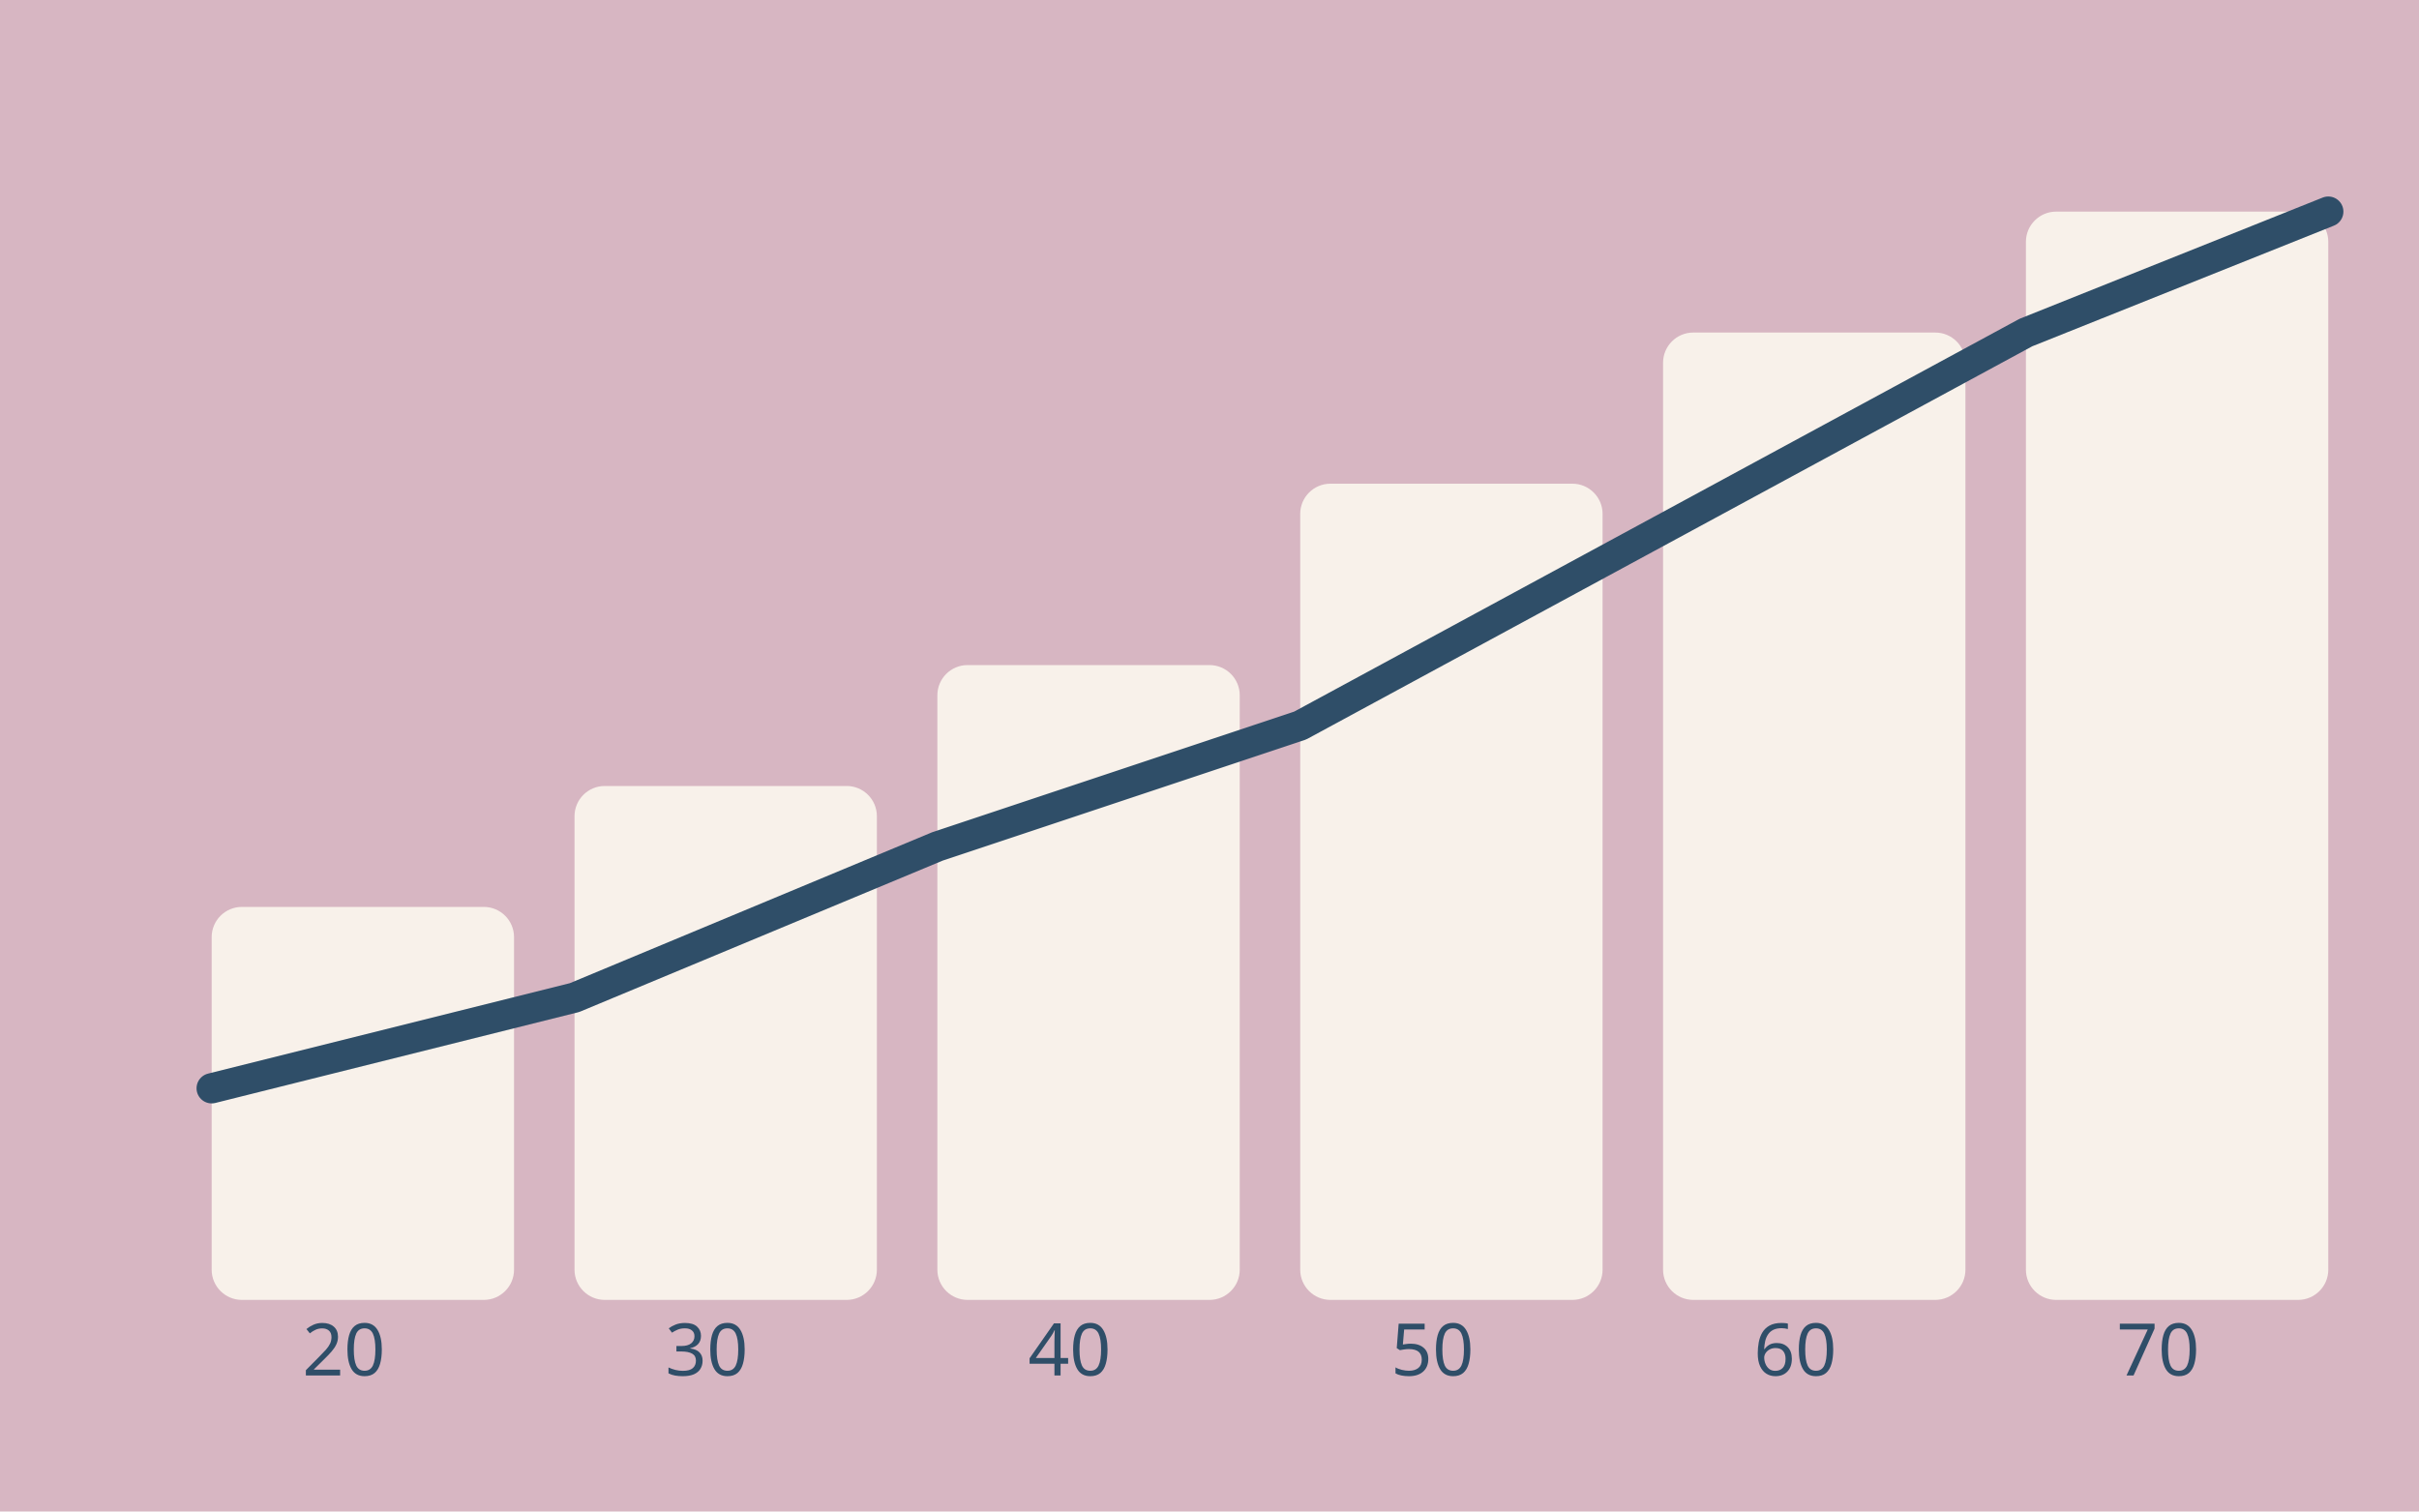
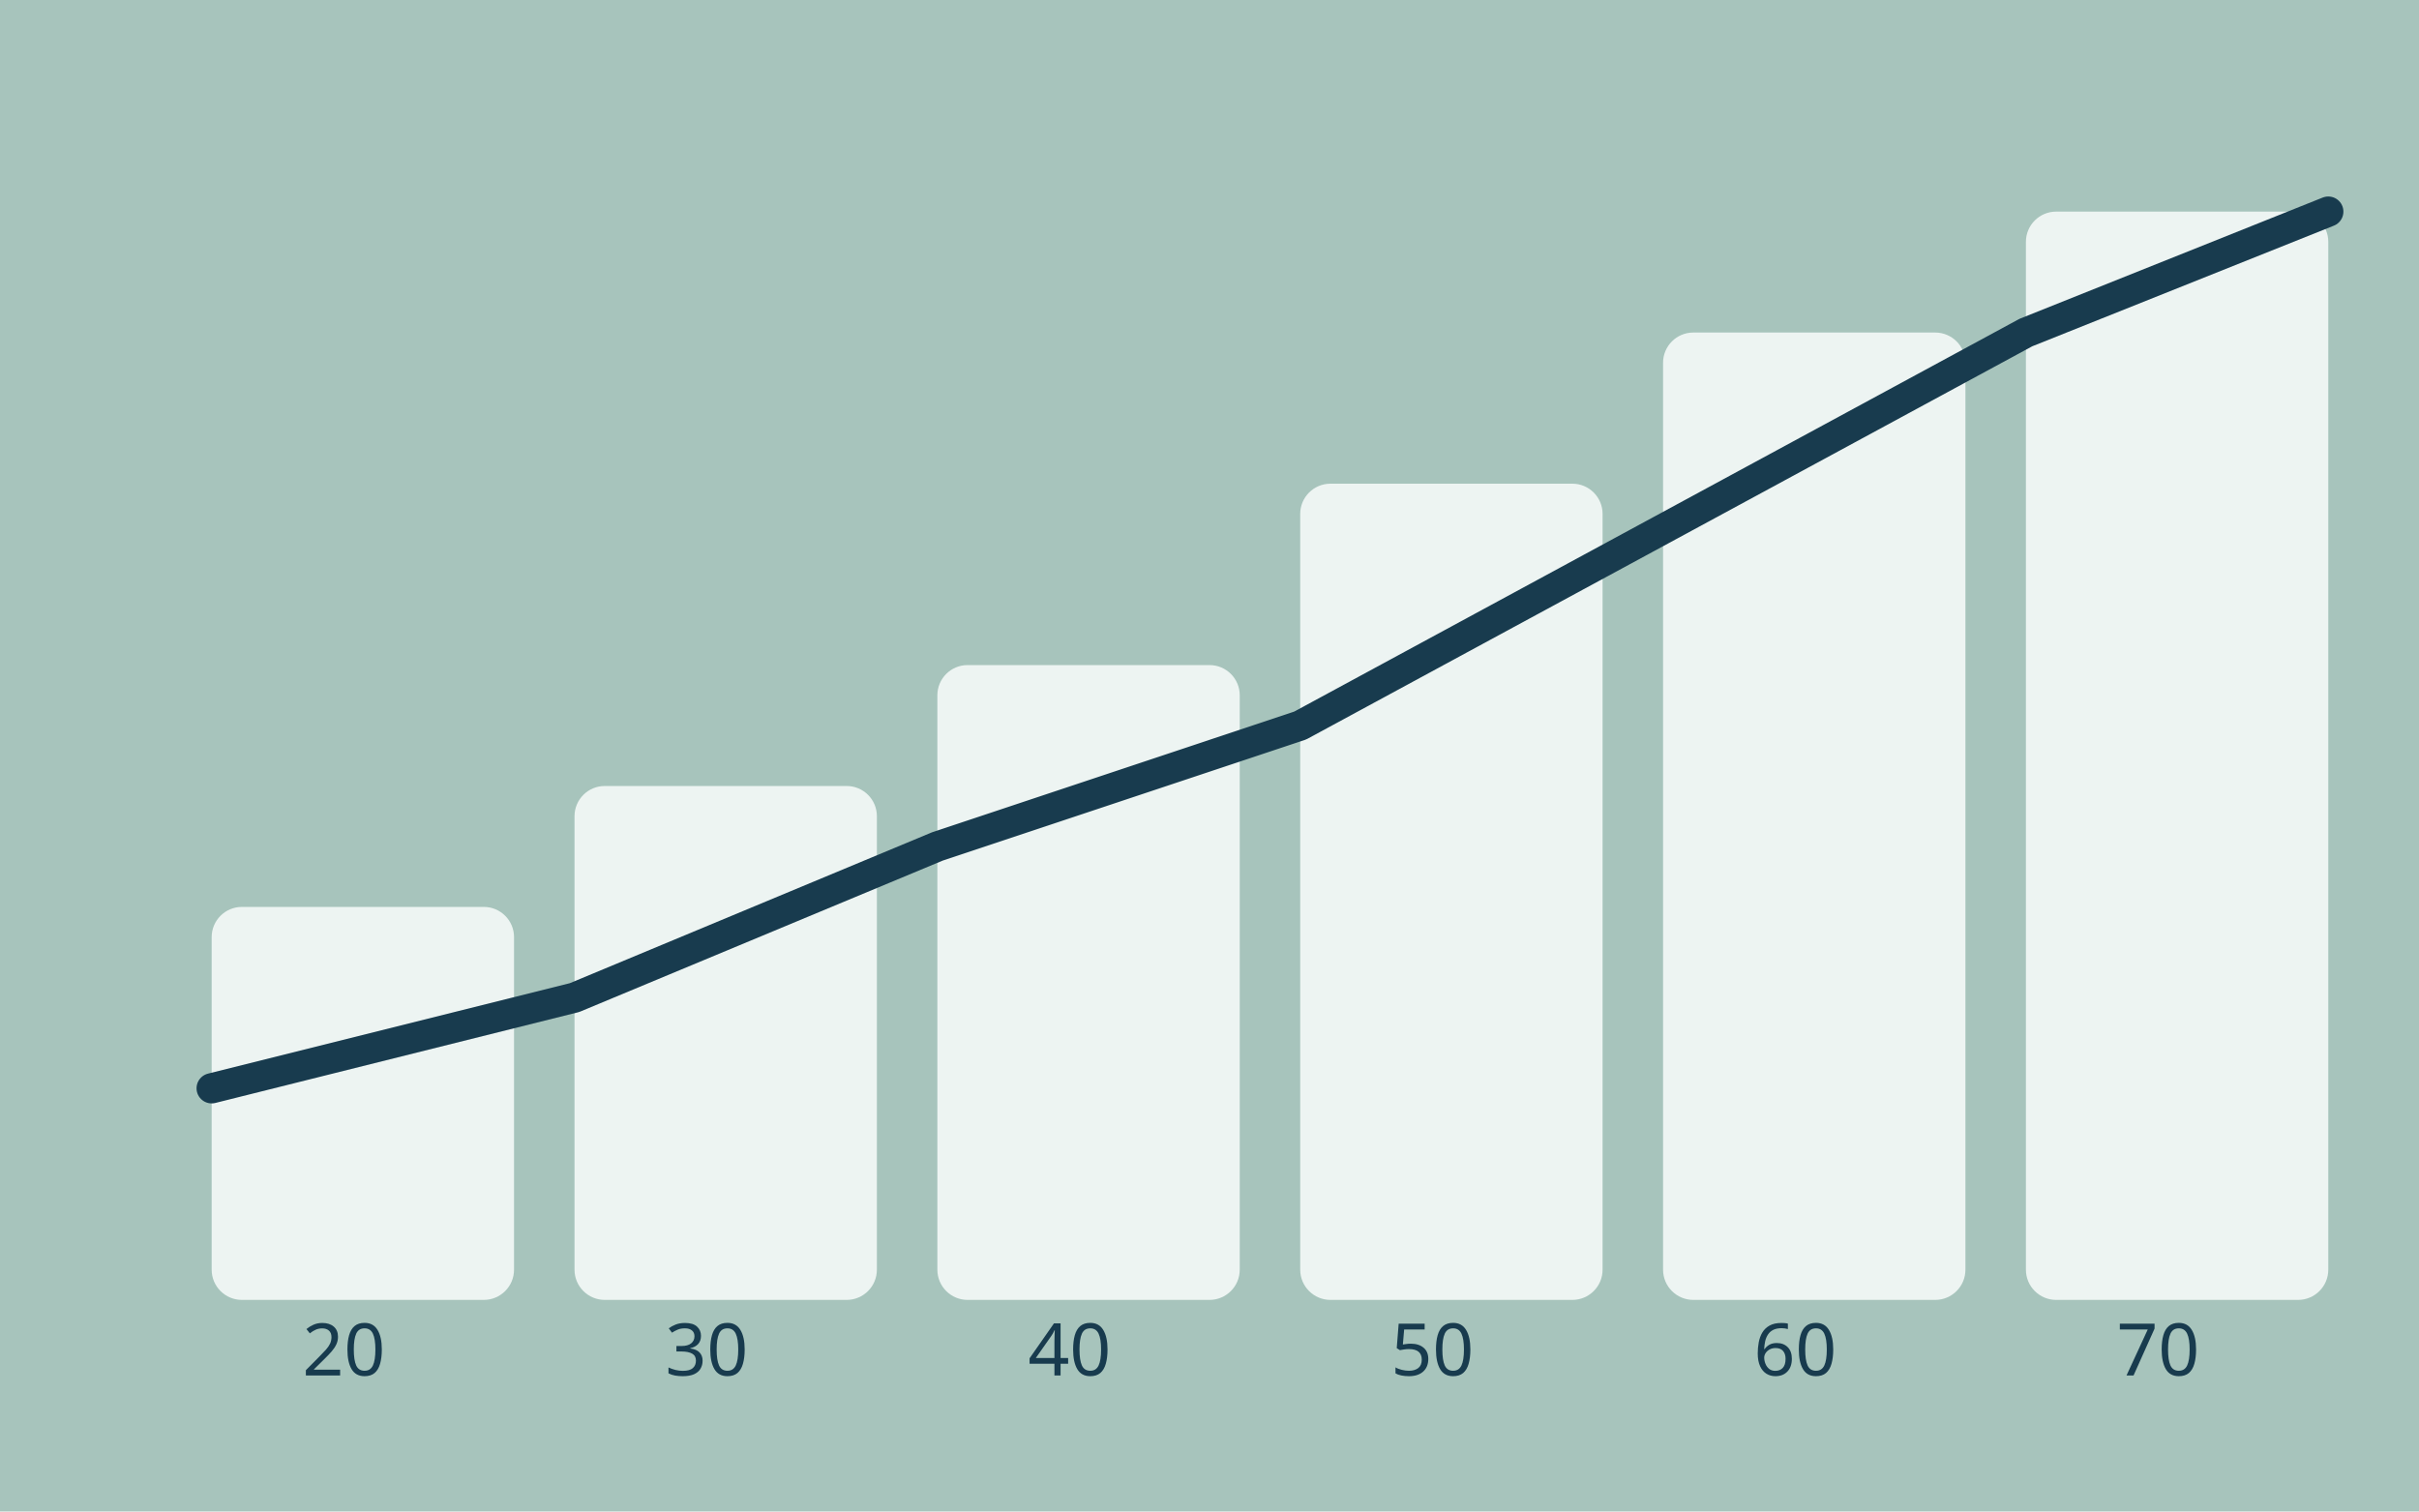
<svg xmlns="http://www.w3.org/2000/svg" viewBox="0 0 800 500" role="img" aria-label="Mortality analysis chart placeholder">
-   <rect width="800" height="500" fill="#d7b6c2" />
-   <g fill="#f8f1ea">
+   <rect width="800" height="500" fill="#a7c4bc" />
+   <g fill="#edf4f2">
    <rect x="70" y="300" width="100" height="130" rx="10" />
    <rect x="190" y="260" width="100" height="170" rx="10" />
    <rect x="310" y="220" width="100" height="210" rx="10" />
    <rect x="430" y="160" width="100" height="270" rx="10" />
    <rect x="550" y="110" width="100" height="320" rx="10" />
    <rect x="670" y="70" width="100" height="360" rx="10" />
  </g>
-   <path d="M70 360L190 330L310 280L430 240L550 175L670 110L770 70" fill="none" stroke="#2f4e68" stroke-width="10" stroke-linecap="round" stroke-linejoin="round" />
-   <g fill="#2f4e68" font-family="Segoe UI, sans-serif" font-size="24">
+   <path d="M70 360L190 330L310 280L430 240L550 175L670 110L770 70" fill="none" stroke="#183b4e" stroke-width="10" stroke-linecap="round" stroke-linejoin="round" />
+   <g fill="#183b4e" font-family="Segoe UI, sans-serif" font-size="24">
    <text x="100" y="455">20</text>
    <text x="220" y="455">30</text>
    <text x="340" y="455">40</text>
    <text x="460" y="455">50</text>
    <text x="580" y="455">60</text>
    <text x="700" y="455">70</text>
  </g>
</svg>
